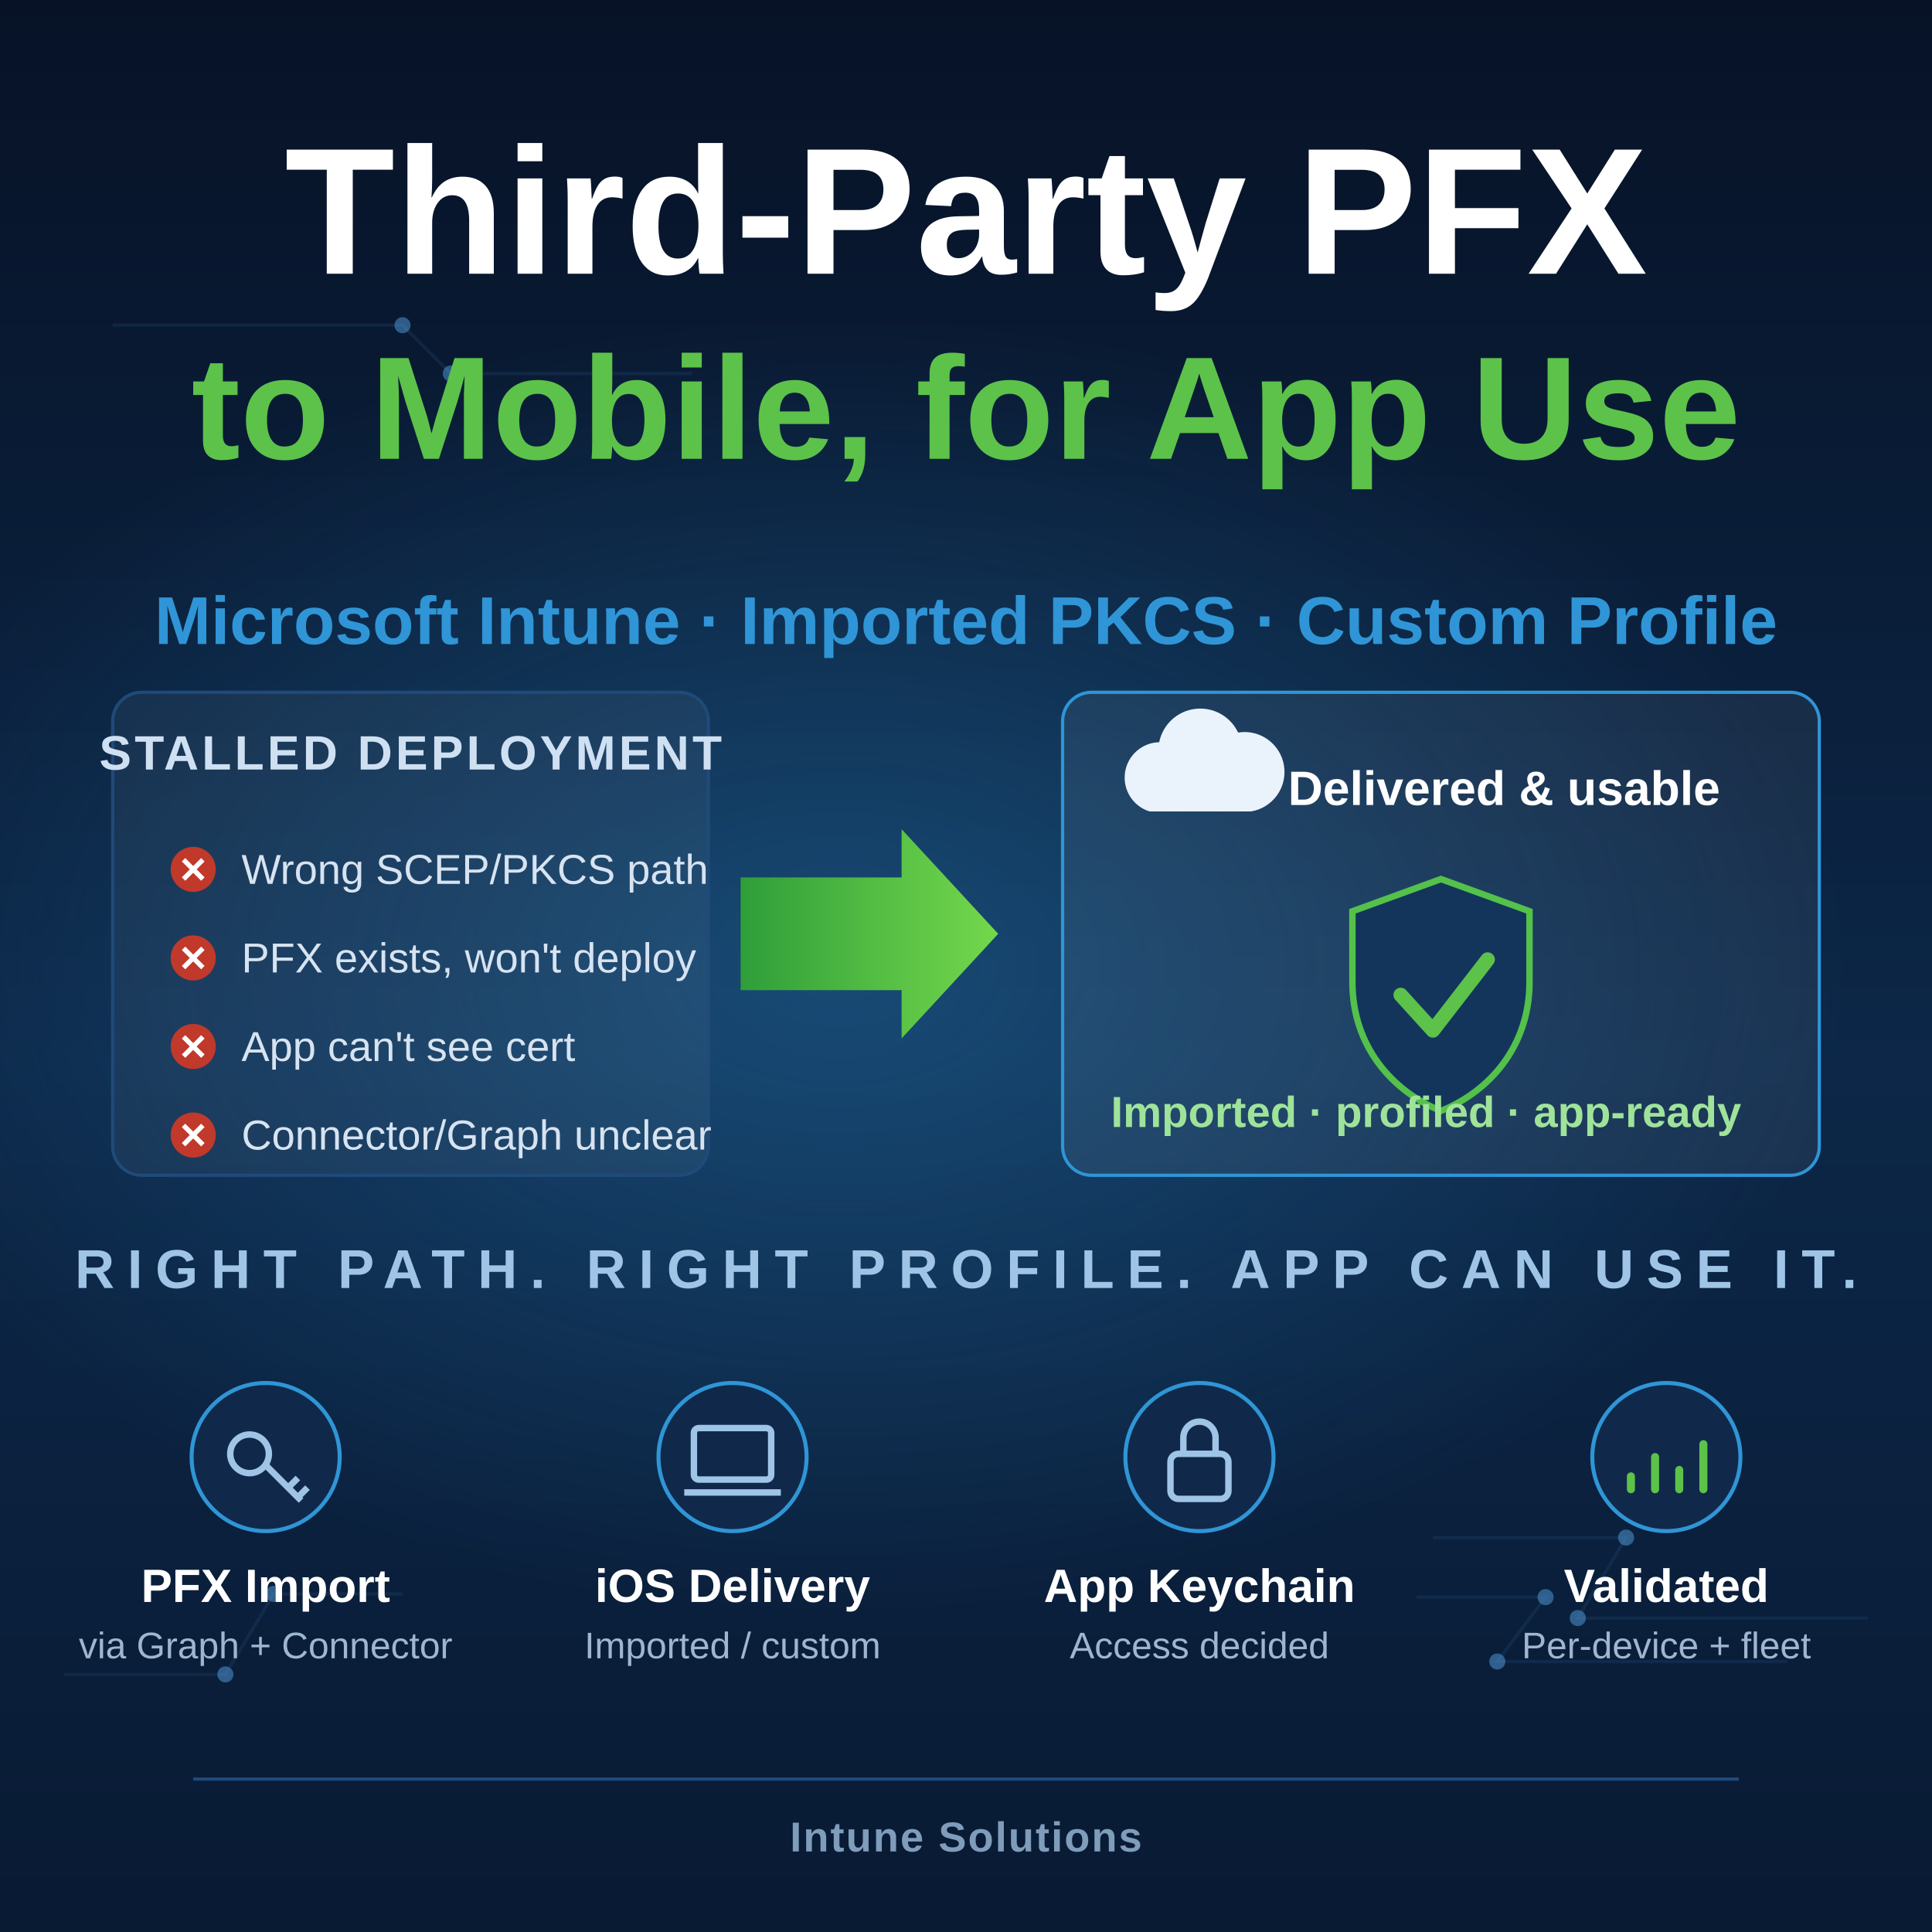
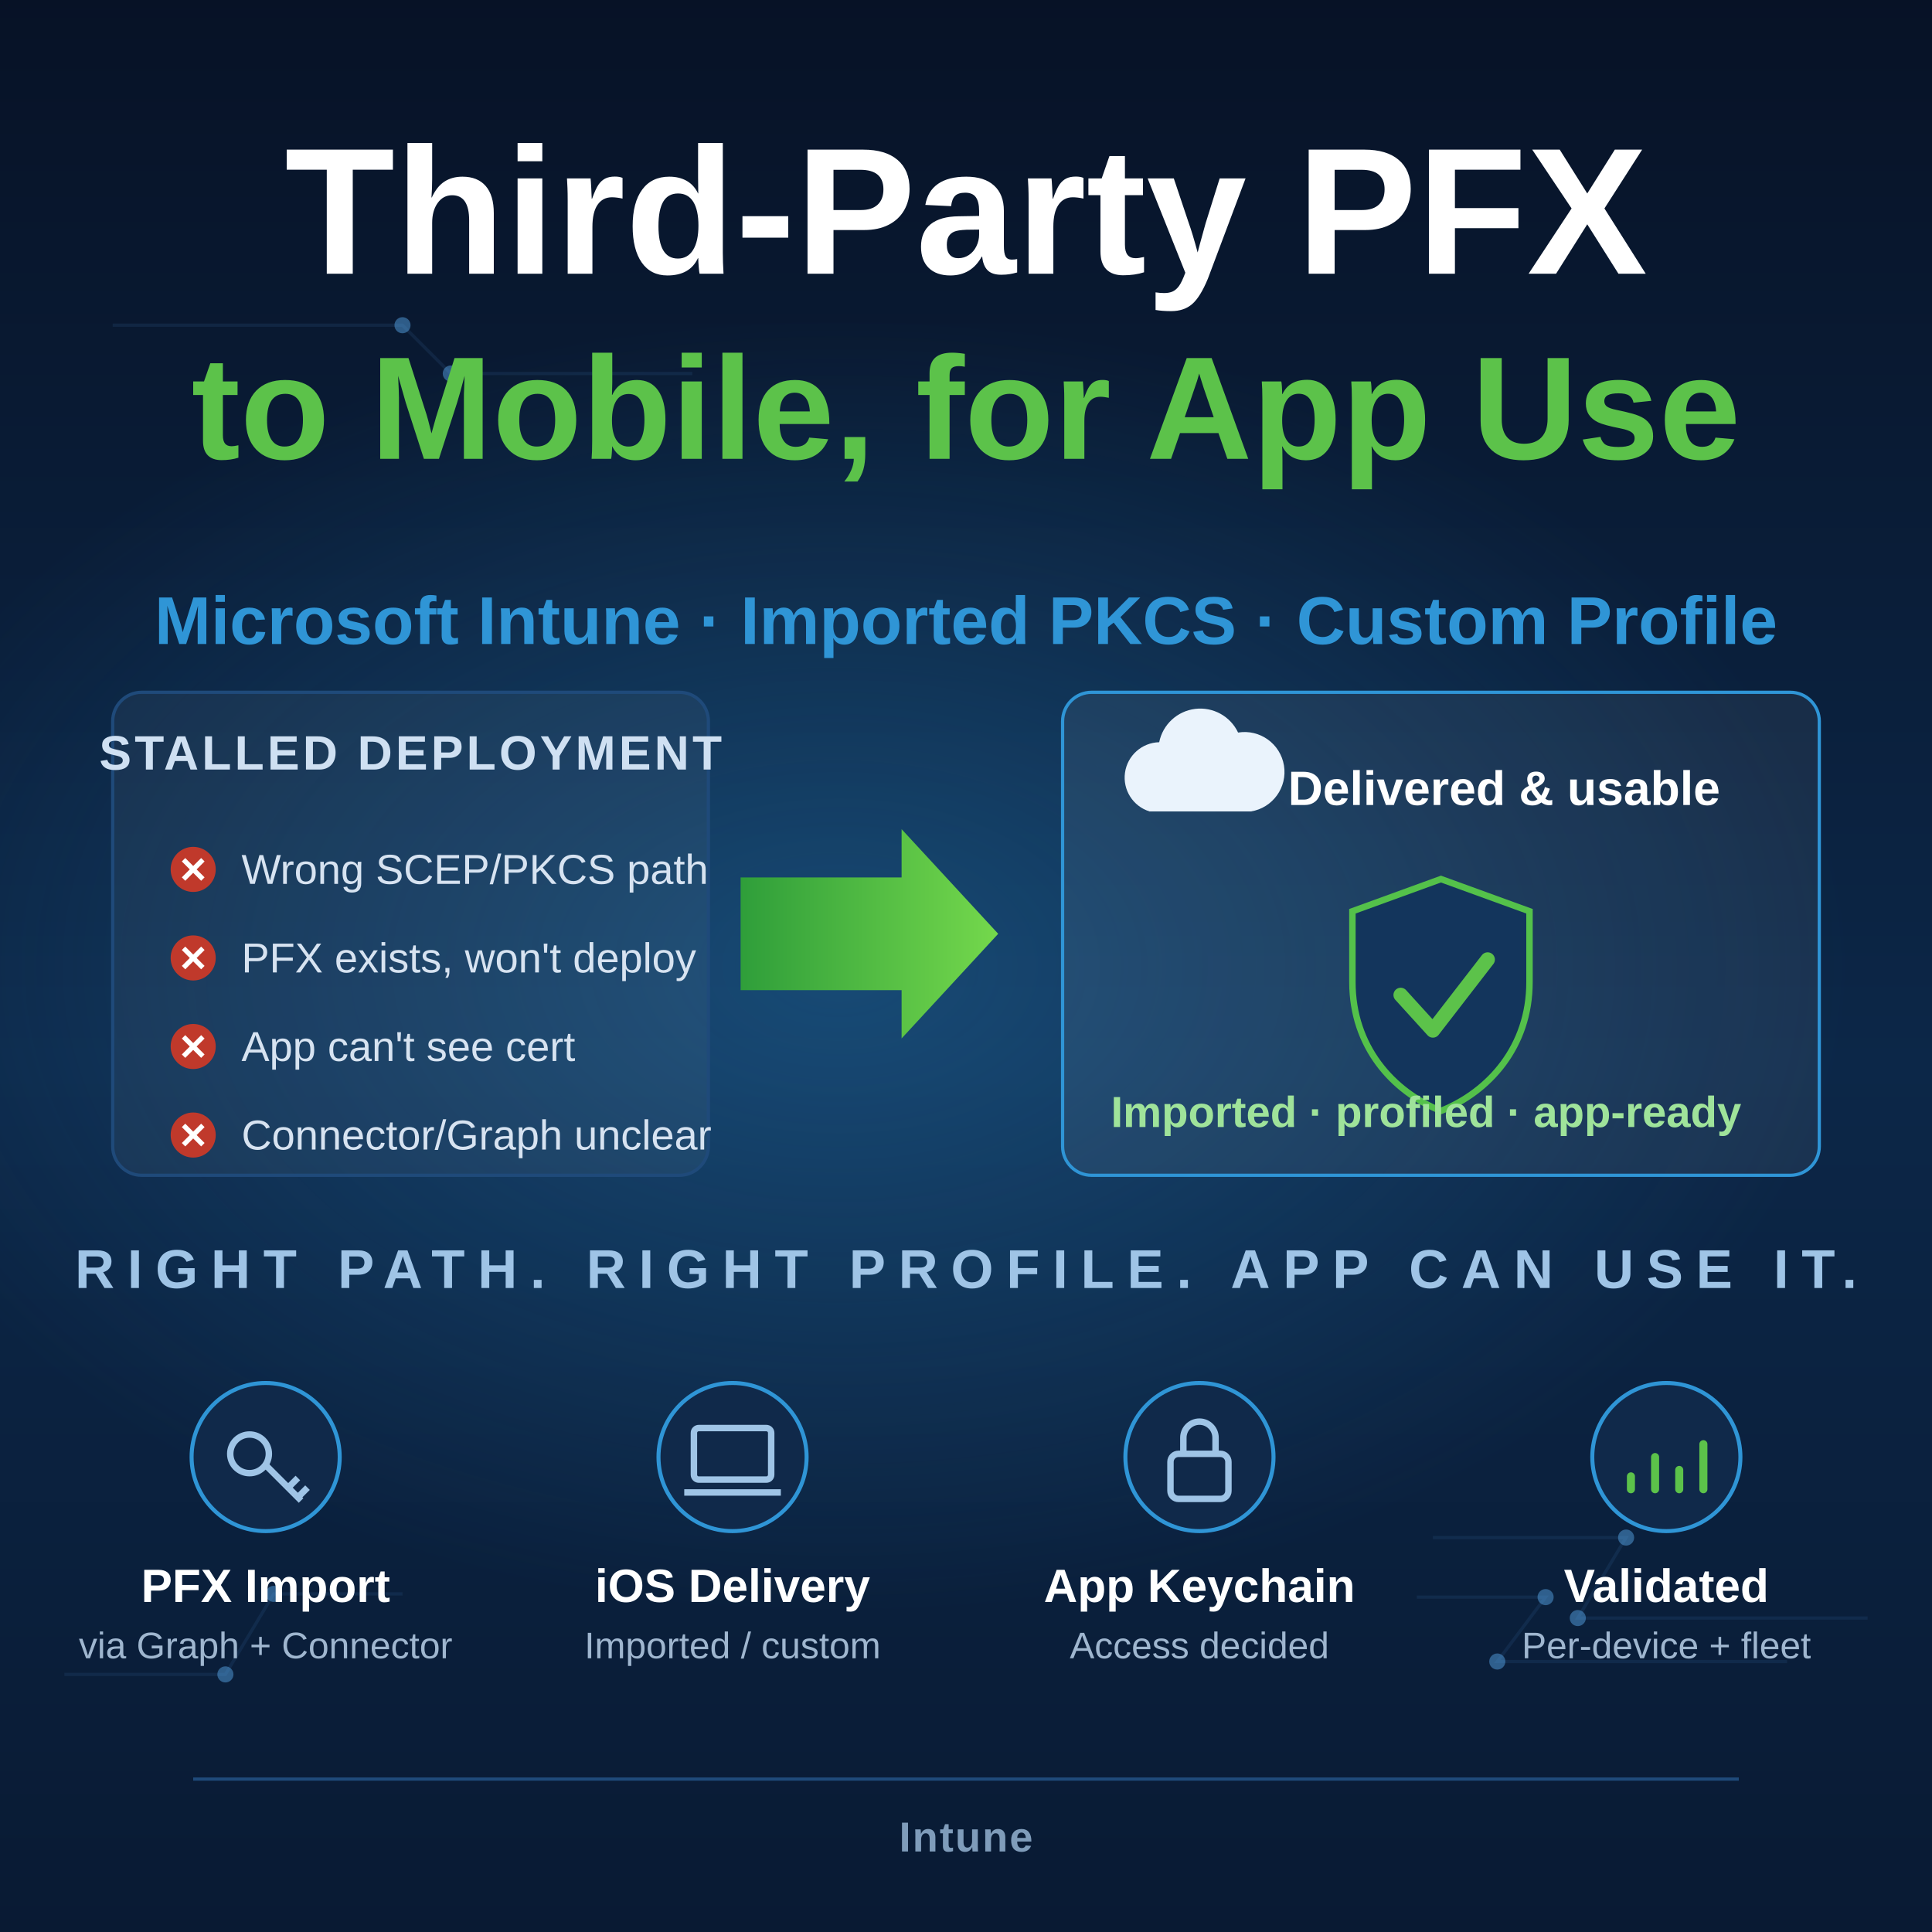
<svg xmlns="http://www.w3.org/2000/svg" viewBox="0 0 1200 1200" role="img" aria-labelledby="t d">
  <defs>
    <linearGradient id="bg" x1="0" y1="0" x2="0" y2="1">
      <stop offset="0" stop-color="#071226" />
      <stop offset="0.55" stop-color="#0c2748" />
      <stop offset="1" stop-color="#091a33" />
    </linearGradient>
    <linearGradient id="arrow" x1="0" y1="0" x2="1" y2="0">
      <stop offset="0" stop-color="#2f9e3a" />
      <stop offset="1" stop-color="#74d84c" />
    </linearGradient>
    <radialGradient id="glow" cx="0.5" cy="0.5" r="0.5">
      <stop offset="0" stop-color="#2f95d6" stop-opacity="0.33" />
      <stop offset="1" stop-color="#2f95d6" stop-opacity="0" />
    </radialGradient>
  </defs>
  <rect width="1200" height="1200" fill="url(#bg)" />
  <ellipse cx="520" cy="600" rx="640" ry="400" fill="url(#glow)" />
  <g stroke="#3a6ea5" stroke-width="2" opacity="0.16" fill="none">
    <path d="M1110 1032 H930 L960 992 H880" />
    <path d="M1160 1005 H980 L1010 955 H890" />
    <path d="M40 1040 H140 L170 990 H250" />
    <path d="M70 202 H250 L280 232 H430" />
  </g>
  <g fill="#54a0e0" opacity="0.5">
    <circle cx="930" cy="1032" r="5" />
    <circle cx="960" cy="992" r="5" />
    <circle cx="980" cy="1005" r="5" />
    <circle cx="1010" cy="955" r="5" />
    <circle cx="140" cy="1040" r="5" />
    <circle cx="170" cy="990" r="5" />
    <circle cx="250" cy="202" r="5" />
    <circle cx="280" cy="232" r="5" />
  </g>
  <g text-anchor="middle" font-family="Segoe UI, Arial, sans-serif" font-weight="800">
    <text x="600" y="170" font-size="112" fill="#ffffff" font-weight="800">Third-Party PFX</text>
    <text x="600" y="285" font-size="91" fill="#5cc24a" font-weight="800">to Mobile, for App Use</text>
    <text x="600" y="400" font-size="42" fill="#2f95d6" font-weight="700">Microsoft Intune · Imported PKCS · Custom Profile</text>
  </g>
  <g font-family="Segoe UI, Arial, sans-serif">
    <rect x="70" y="430" width="370" height="300" rx="18" fill="#ffffff" opacity="0.05" />
    <rect x="70" y="430" width="370" height="300" rx="18" fill="none" stroke="#1f4a7a" stroke-width="2" />
    <text x="255" y="478" text-anchor="middle" font-size="30" font-weight="700" fill="#cfe0f2" letter-spacing="2">STALLED DEPLOYMENT</text>
    <g font-size="26" fill="#d7e3f1">
      <g>
        <circle cx="120" cy="540" r="14" fill="#c0392b" />
        <path d="M114 534 l12 12 M126 534 l-12 12" stroke="#fff" stroke-width="3" />
        <text x="150" y="549">Wrong SCEP/PKCS path</text>
      </g>
      <g>
        <circle cx="120" cy="595" r="14" fill="#c0392b" />
        <path d="M114 589 l12 12 M126 589 l-12 12" stroke="#fff" stroke-width="3" />
        <text x="150" y="604">PFX exists, won't deploy</text>
      </g>
      <g>
        <circle cx="120" cy="650" r="14" fill="#c0392b" />
        <path d="M114 644 l12 12 M126 644 l-12 12" stroke="#fff" stroke-width="3" />
        <text x="150" y="659">App can't see cert</text>
      </g>
      <g>
        <circle cx="120" cy="705" r="14" fill="#c0392b" />
        <path d="M114 699 l12 12 M126 699 l-12 12" stroke="#fff" stroke-width="3" />
        <text x="150" y="714">Connector/Graph unclear</text>
      </g>
    </g>
  </g>
  <polygon points="460,545 560,545 560,515 620,580 560,645 560,615 460,615" fill="url(#arrow)" />
  <g font-family="Segoe UI, Arial, sans-serif">
    <rect x="660" y="430" width="470" height="300" rx="18" fill="#ffffff" opacity="0.06" />
    <rect x="660" y="430" width="470" height="300" rx="18" fill="none" stroke="#2f95d6" stroke-width="2" />
    <g transform="translate(700,470)">
      <path d="M14 34 a22 22 0 0 1 6 -43 a26 26 0 0 1 49 -6 a20 20 0 0 1 8 49 z" fill="#eaf3fc" />
    </g>
    <text x="800" y="500" font-size="30" font-weight="700" fill="#ffffff">Delivered &amp; usable</text>
    <g transform="translate(820,540)">
      <path d="M75 6 L130 26 V70 C130 110 105 138 75 150 C45 138 20 110 20 70 V26 Z" fill="#13355c" stroke="#54c14a" stroke-width="4" />
      <path d="M50 78 L70 100 L104 56" fill="none" stroke="#5cc24a" stroke-width="9" stroke-linecap="round" stroke-linejoin="round" />
    </g>
    <text x="690" y="700" font-size="27" font-weight="700" fill="#9fe39a">Imported · profiled · app-ready</text>
  </g>
  <text x="600" y="800" text-anchor="middle" font-family="Segoe UI, Arial, sans-serif" font-size="34" font-weight="800" fill="#9fc4e6" letter-spacing="8">RIGHT PATH.  RIGHT PROFILE.  APP CAN USE IT.</text>
  <g font-family="Segoe UI, Arial, sans-serif" text-anchor="middle">
    <g transform="translate(165,905)">
      <circle r="46" fill="#10294a" stroke="#2f95d6" stroke-width="2.5" />
      <circle cx="-10" cy="-2" r="12" fill="none" stroke="#9fc4e6" stroke-width="4" />
      <path d="M-1 4 L22 27 M14 19 l6 -6 M20 25 l6 -6" stroke="#9fc4e6" stroke-width="4" fill="none" />
    </g>
    <g transform="translate(455,905)">
      <circle r="46" fill="#10294a" stroke="#2f95d6" stroke-width="2.5" />
      <rect x="-24" y="-18" width="48" height="32" rx="3" fill="none" stroke="#9fc4e6" stroke-width="4" />
      <path d="M-30 22 h60" stroke="#9fc4e6" stroke-width="4" />
    </g>
    <g transform="translate(745,905)">
      <circle r="46" fill="#10294a" stroke="#2f95d6" stroke-width="2.5" />
      <rect x="-18" y="-2" width="36" height="28" rx="5" fill="none" stroke="#9fc4e6" stroke-width="4" />
      <path d="M-10 -2 v-10 a10 10 0 0 1 20 0 v10" fill="none" stroke="#9fc4e6" stroke-width="4" />
    </g>
    <g transform="translate(1035,905)">
      <circle r="46" fill="#10294a" stroke="#2f95d6" stroke-width="2.5" />
      <g stroke="#5cc24a" stroke-width="5" stroke-linecap="round">
        <path d="M-22 20 v-8 M-7 20 v-20 M8 20 v-12 M23 20 v-28" />
      </g>
    </g>
    <g font-size="29" font-weight="700" fill="#ffffff">
      <text x="165" y="995">PFX Import</text>
      <text x="455" y="995">iOS Delivery</text>
      <text x="745" y="995">App Keychain</text>
      <text x="1035" y="995">Validated</text>
    </g>
    <g font-size="23" fill="#9fb6cf">
      <text x="165" y="1030">via Graph + Connector</text>
      <text x="455" y="1030">Imported / custom</text>
      <text x="745" y="1030">Access decided</text>
      <text x="1035" y="1030">Per-device + fleet</text>
    </g>
  </g>
  <line x1="120" y1="1105" x2="1080" y2="1105" stroke="#1f4a7a" stroke-width="2" />
-   <text x="600" y="1150" text-anchor="middle" font-family="Segoe UI, Arial, sans-serif" font-size="26" font-weight="700" fill="#7f9cba" letter-spacing="1">Intune Solutions</text>
+   <text x="600" y="1150" text-anchor="middle" font-family="Segoe UI, Arial, sans-serif" font-size="26" font-weight="700" fill="#7f9cba" letter-spacing="1">Intune</text>
</svg>
